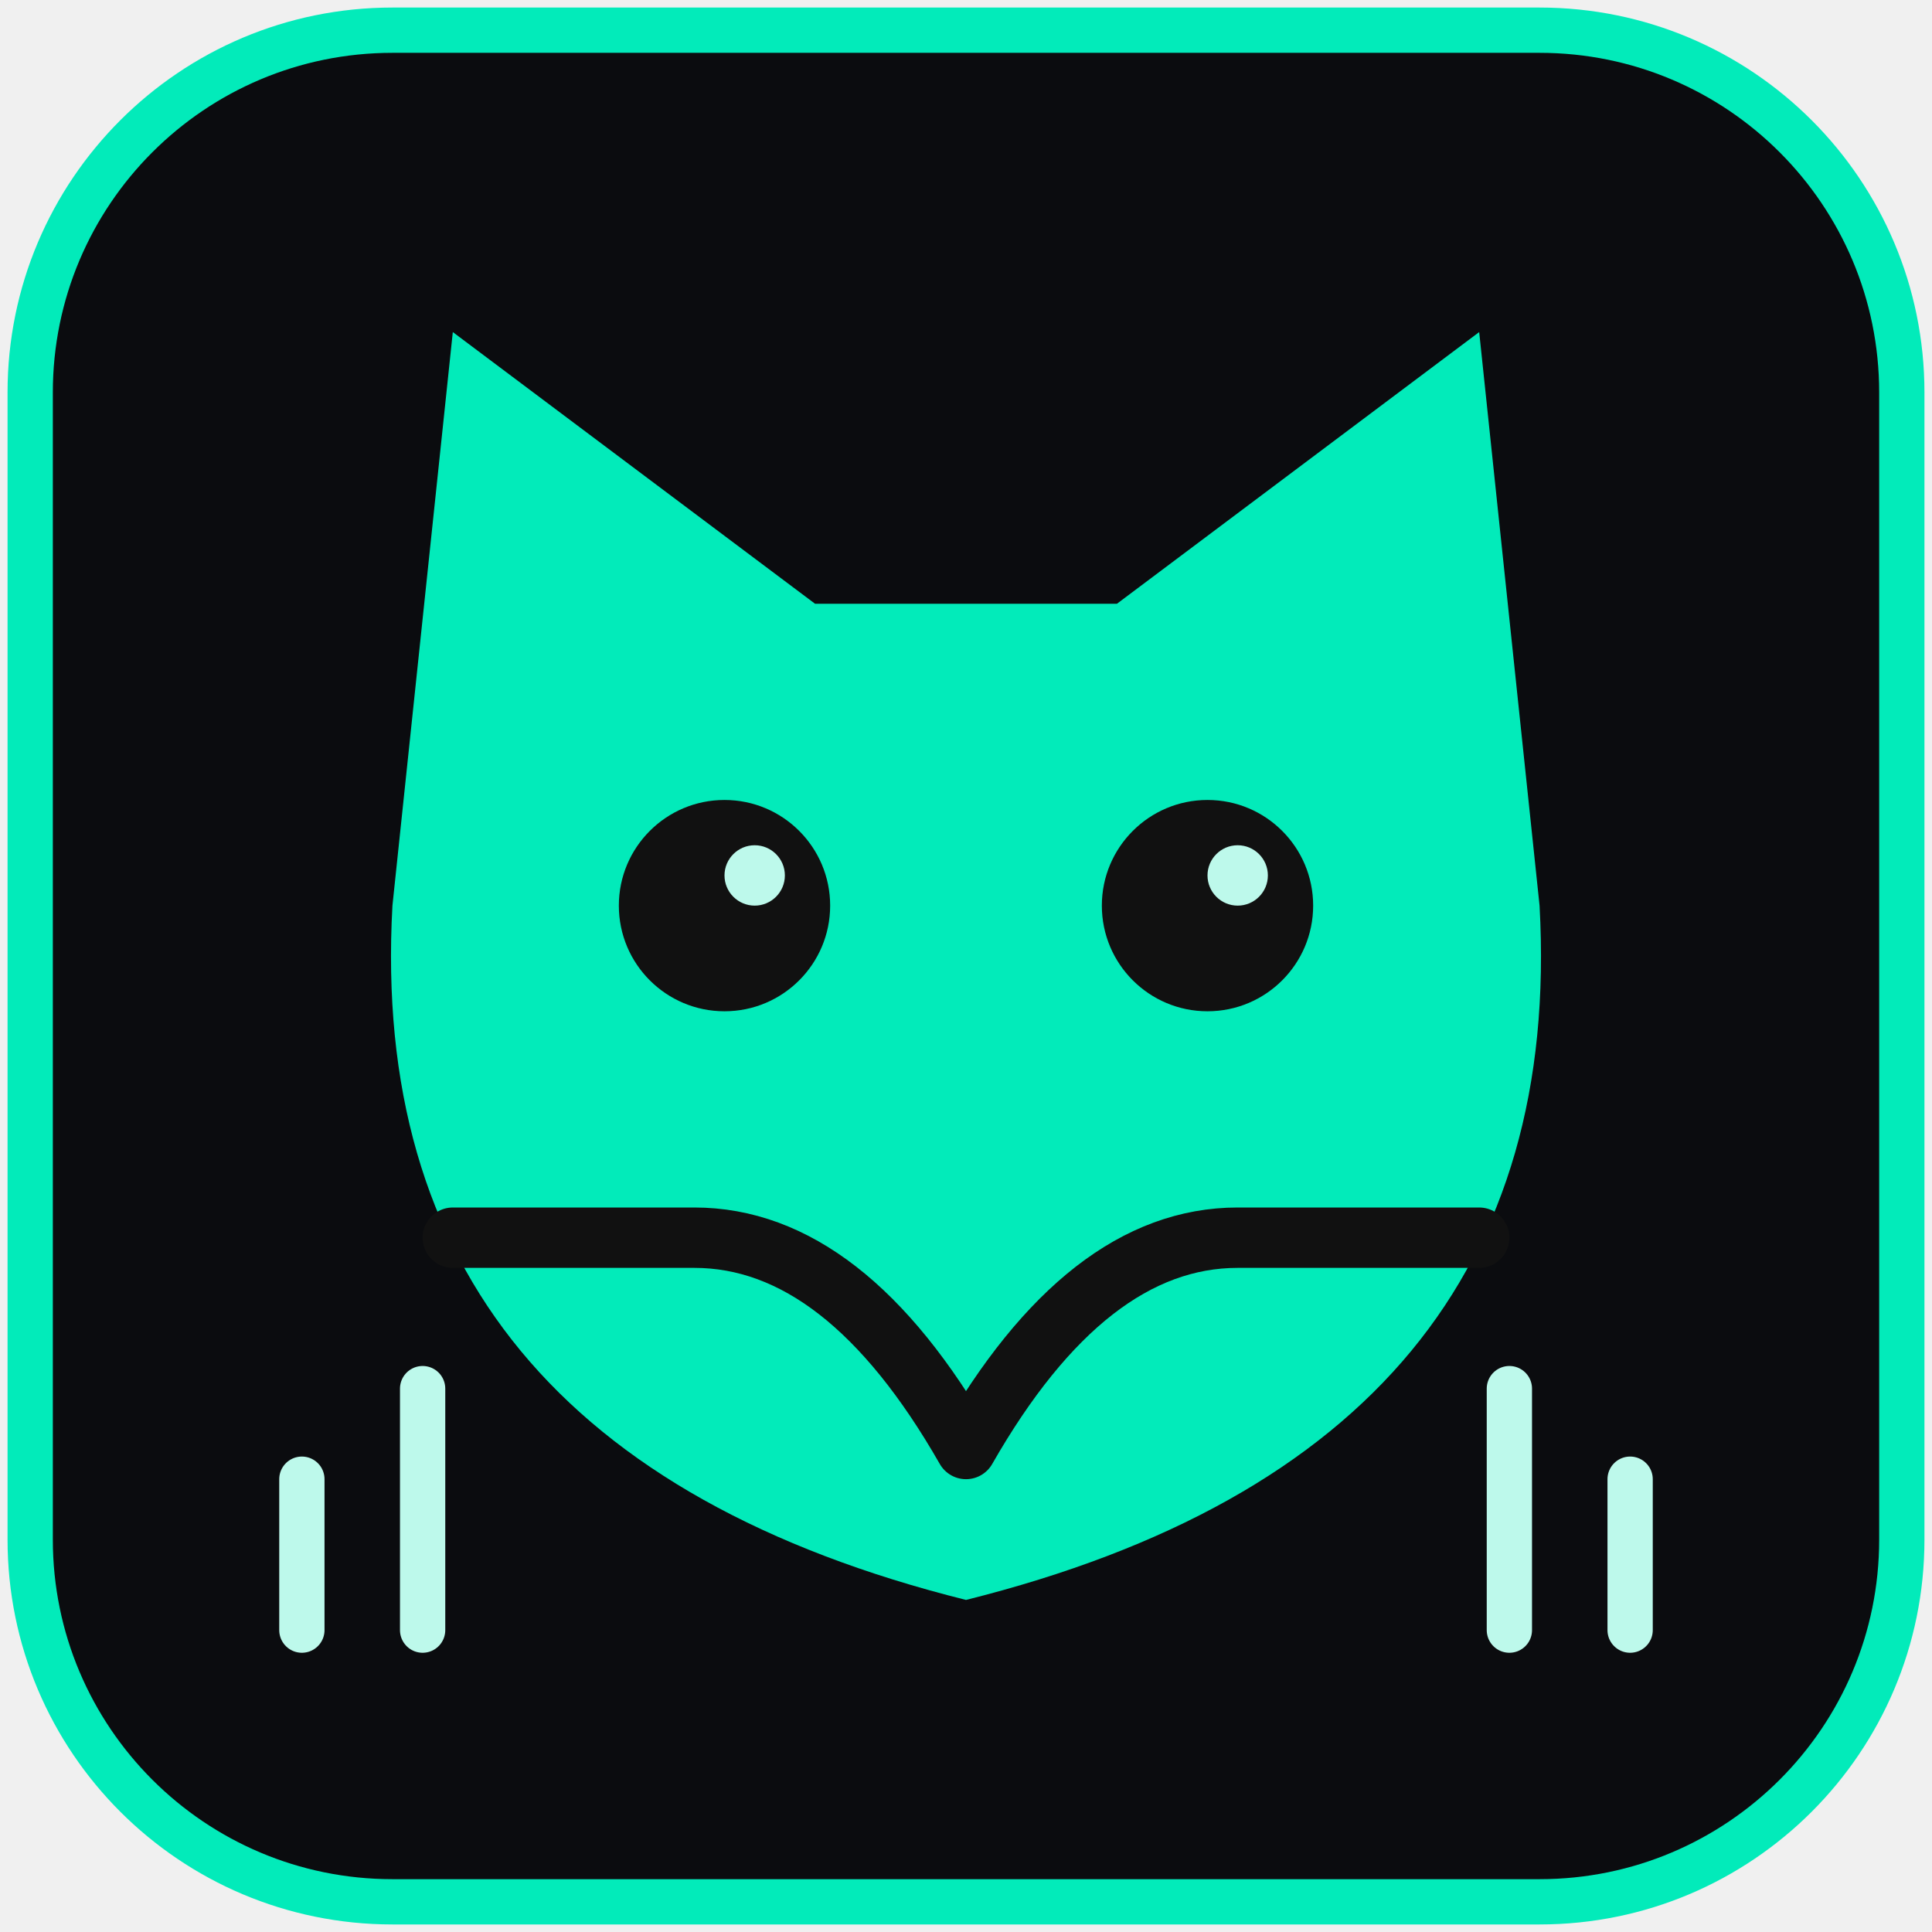
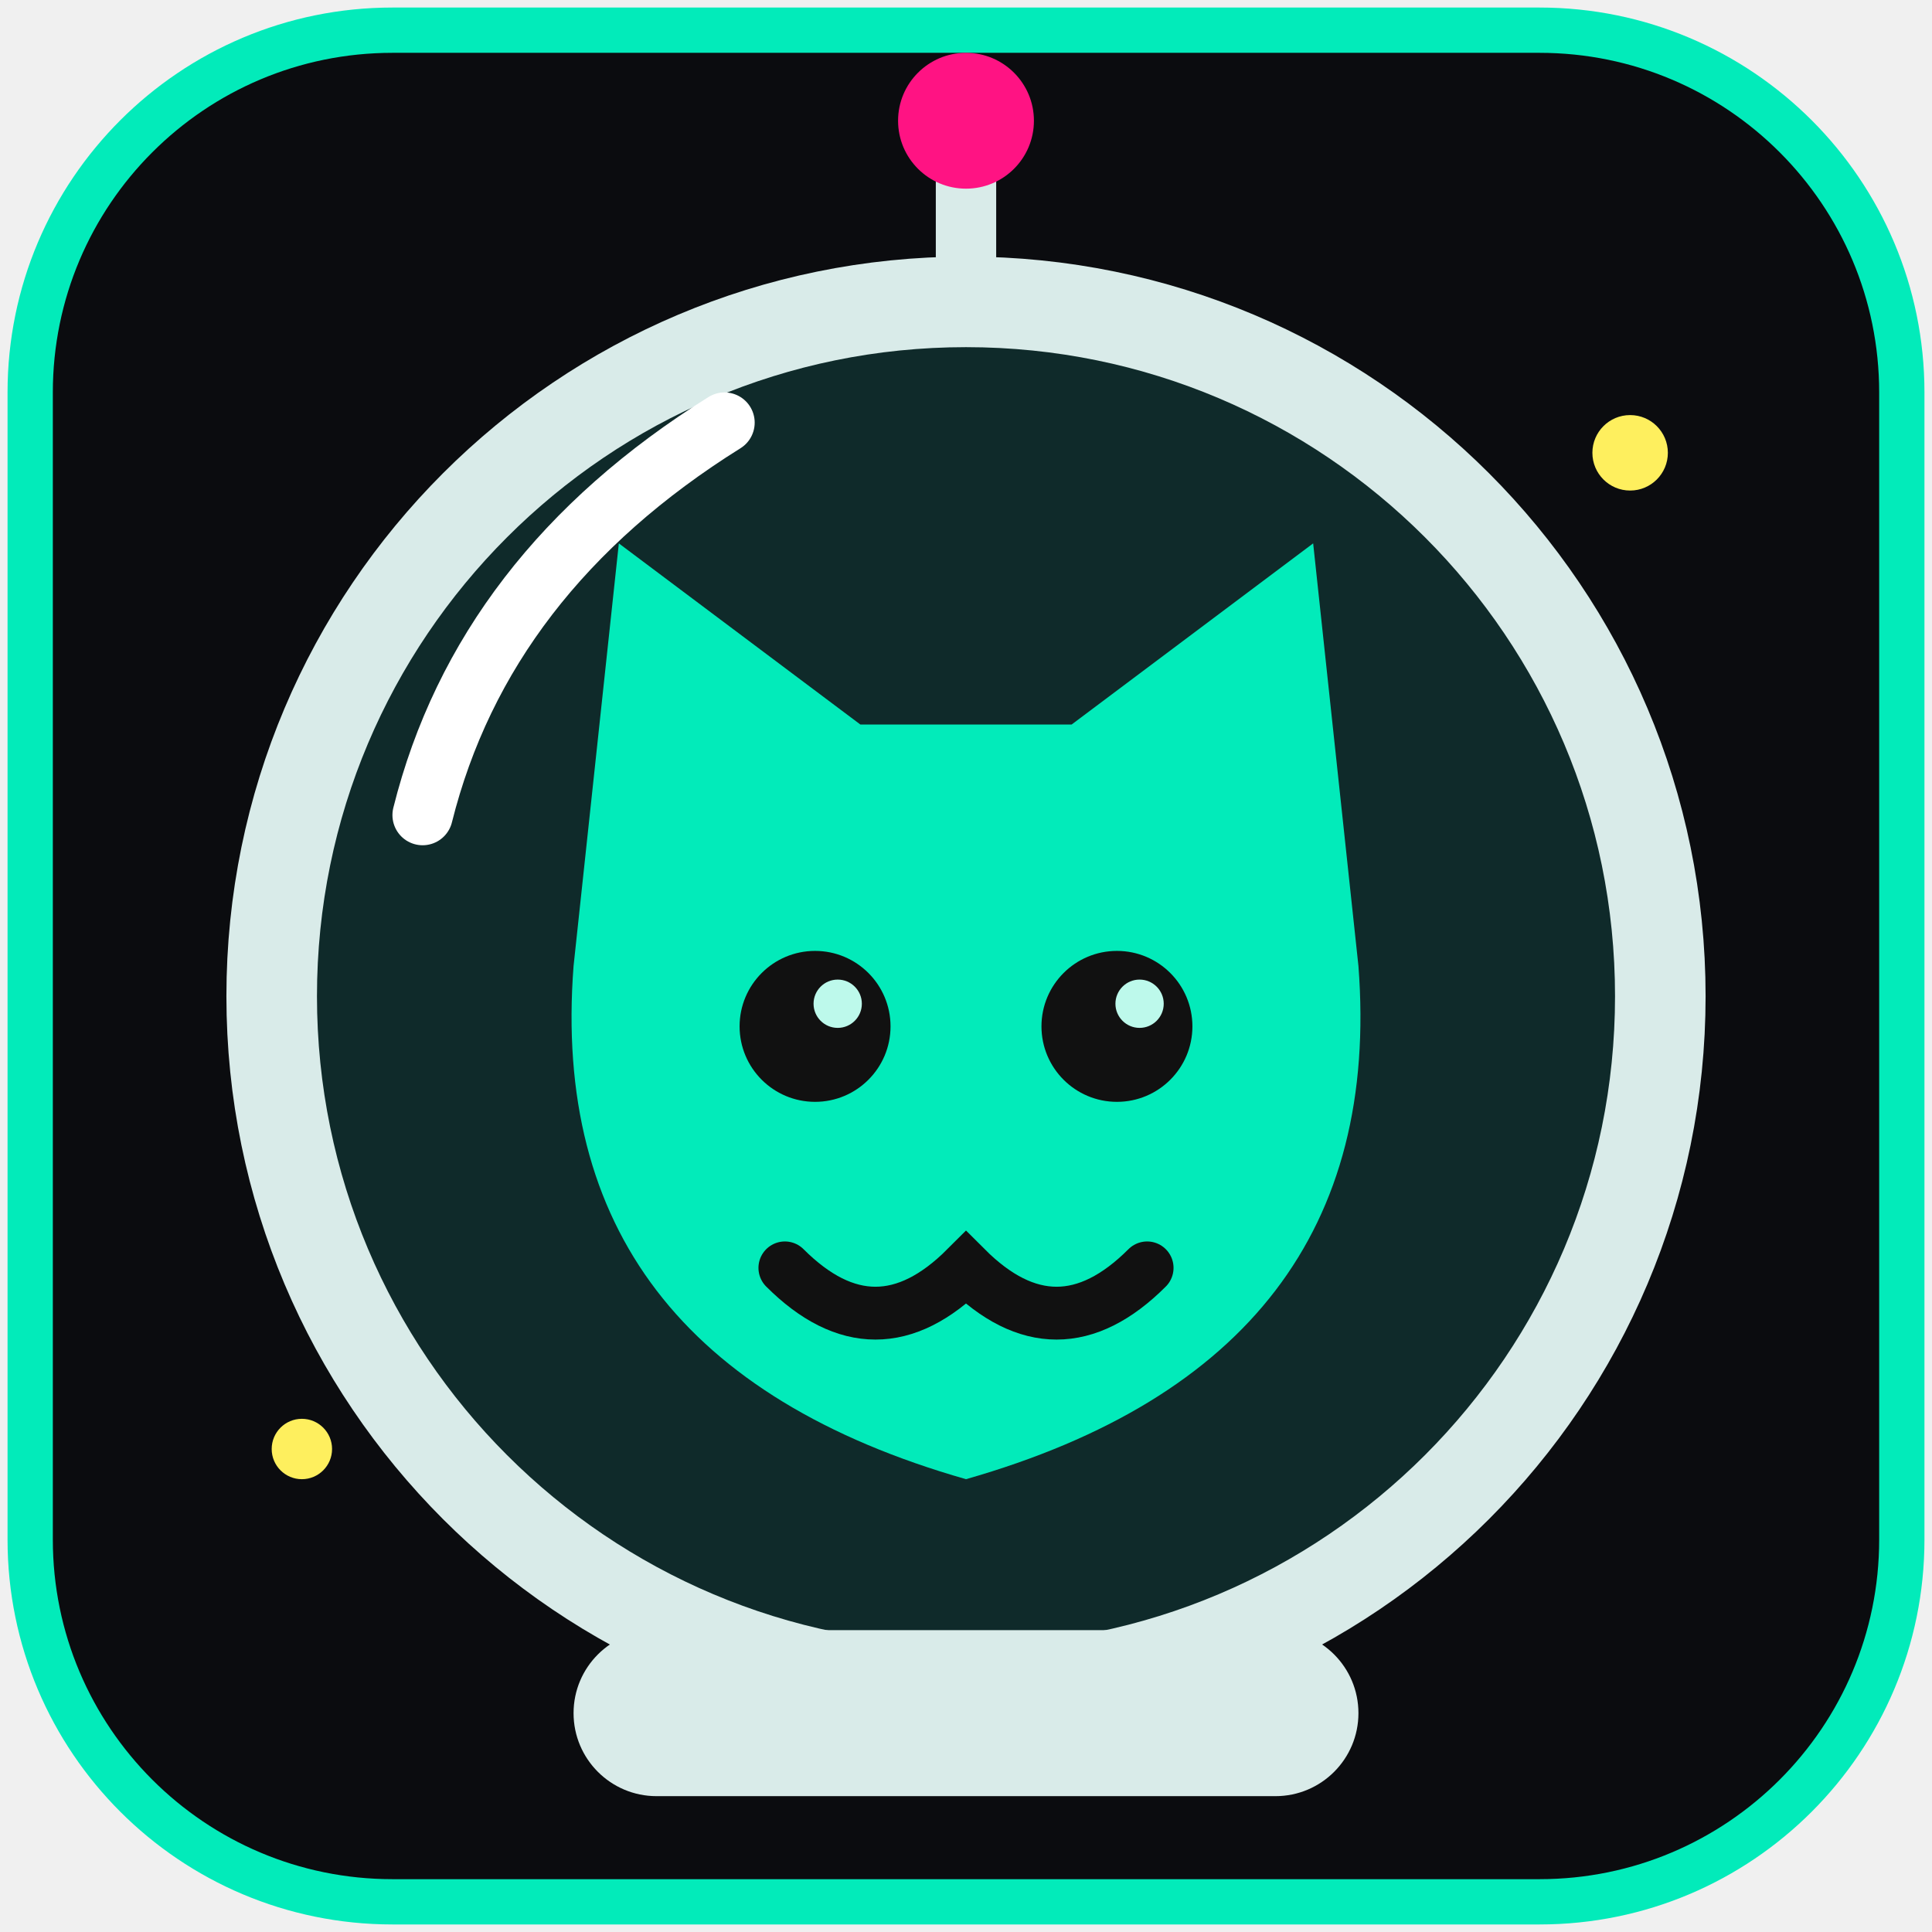
<svg xmlns="http://www.w3.org/2000/svg" viewBox="0 0 128 128">
  <rect x="2" y="2" width="124" height="124" rx="24" fill="#0b0c0f" stroke="#02EBBA" stroke-width="3" />
-   <path d="M26 60 L30 22 L54 40 L74 40 L98 22 L102 60 Q104 96 64 106 Q24 96 26 60Z" fill="#02EBBA" />
-   <circle cx="48" cy="60" r="7" fill="#111111" />
-   <circle cx="80" cy="60" r="7" fill="#111111" />
-   <circle cx="50" cy="58" r="2" fill="#BDF9EB" />
-   <circle cx="82" cy="58" r="2" fill="#BDF9EB" />
-   <path d="M30 82 L46 82 Q56 82 64 96 Q72 82 82 82 L98 82" stroke="#111111" stroke-width="4" fill="none" stroke-linejoin="round" stroke-linecap="round" />
-   <path d="M20 108 L20 98 M28 108 L28 92 M100 108 L100 92 M108 108 L108 98" stroke="#BDF9EB" stroke-width="3" stroke-linecap="round" />
+   <path d="M64 17 L64 9" stroke="#D9EBE9" stroke-width="4" stroke-linecap="round" />
+   <circle cx="64" cy="8" r="4.5" fill="#FF1383" />
+   <circle cx="64" cy="66" r="46" fill="#0f2a2a" stroke="#D9EBE9" stroke-width="6" />
+   <path d="M38 64 L41 36 L57 48 L71 48 L87 36 L90 64 Q92 90 64 98 Q36 90 38 64Z" fill="#02EBBA" />
+   <circle cx="54" cy="68" r="5" fill="#111111" />
+   <circle cx="74" cy="68" r="5" fill="#111111" />
+   <circle cx="55.5" cy="66.5" r="1.6" fill="#BDF9EB" />
+   <circle cx="75.5" cy="66.5" r="1.6" fill="#BDF9EB" />
+   <path d="M52 84 Q58 90 64 84 Q70 90 76 84" stroke="#111111" stroke-width="3.5" fill="none" stroke-linecap="round" />
+   <path d="M28 54 Q32 38 48 28" stroke="#FFFFFF" stroke-width="4" fill="none" stroke-linecap="round" />
+   <rect x="38" y="108" width="52" height="11" rx="5.5" fill="#D9EBE9" />
+   <circle cx="108" cy="30" r="2.5" fill="#FEEF5E" />
+   <circle cx="20" cy="96" r="2" fill="#FEEF5E" />
</svg>
